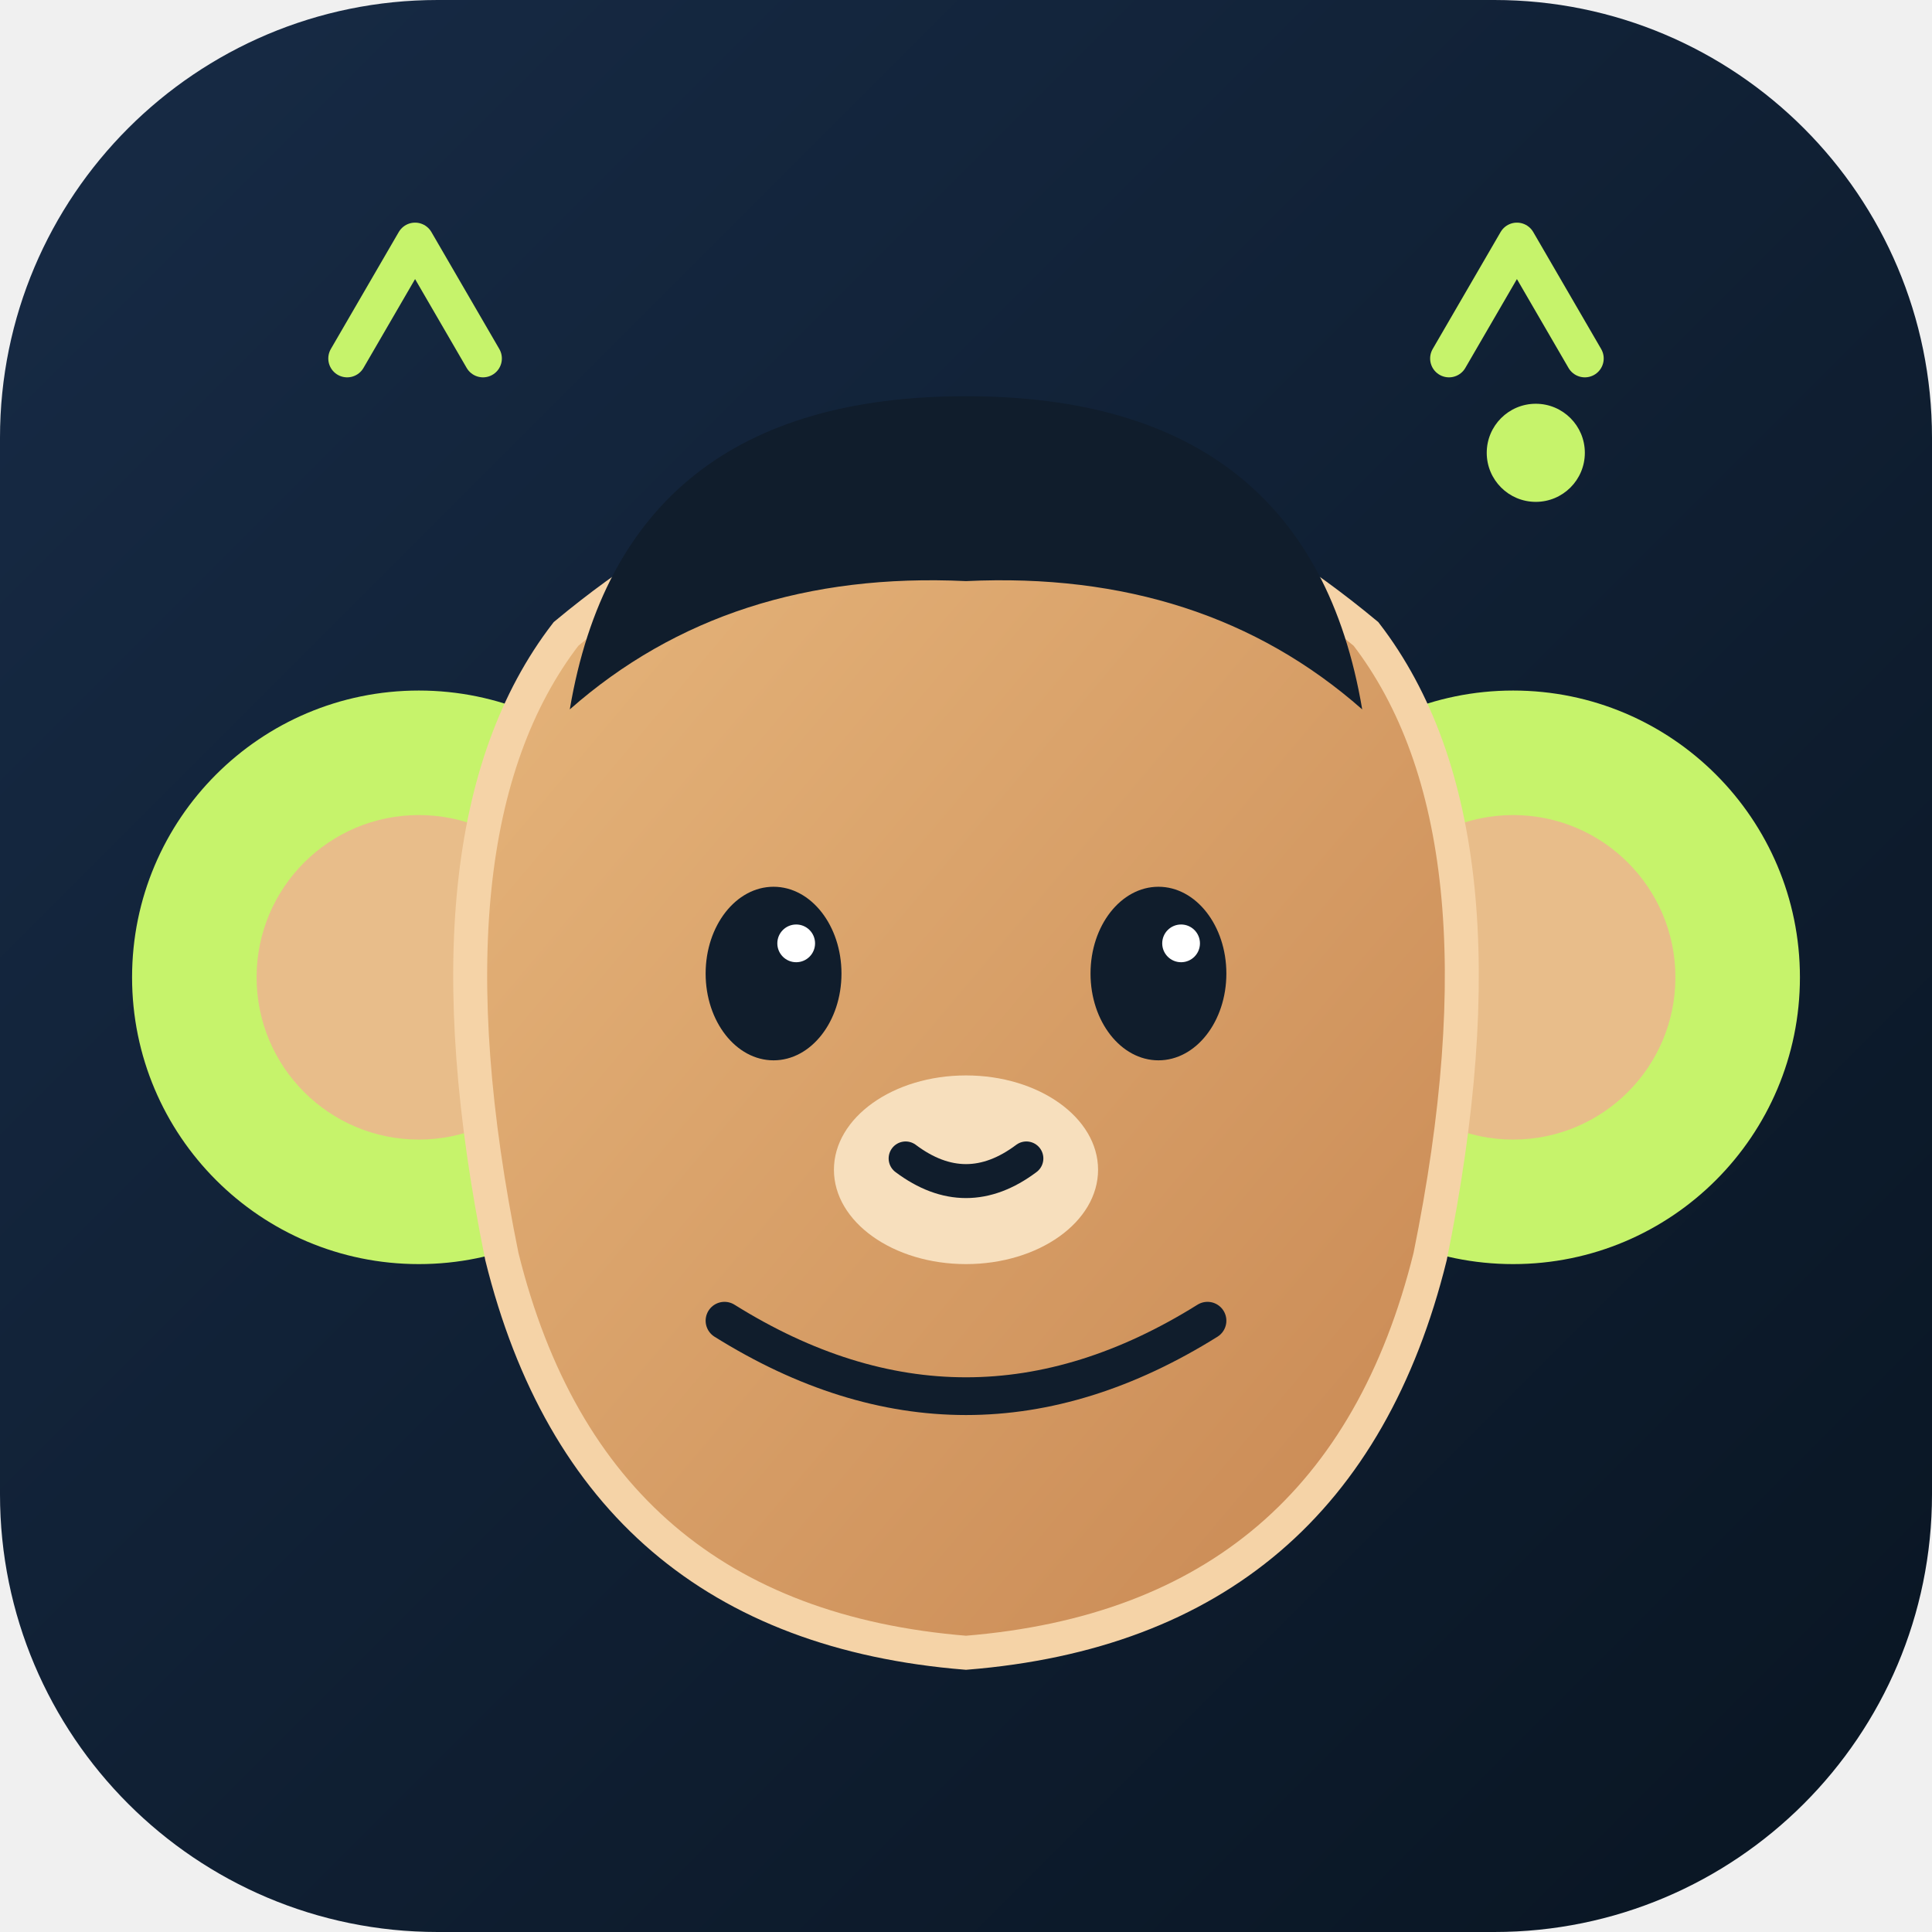
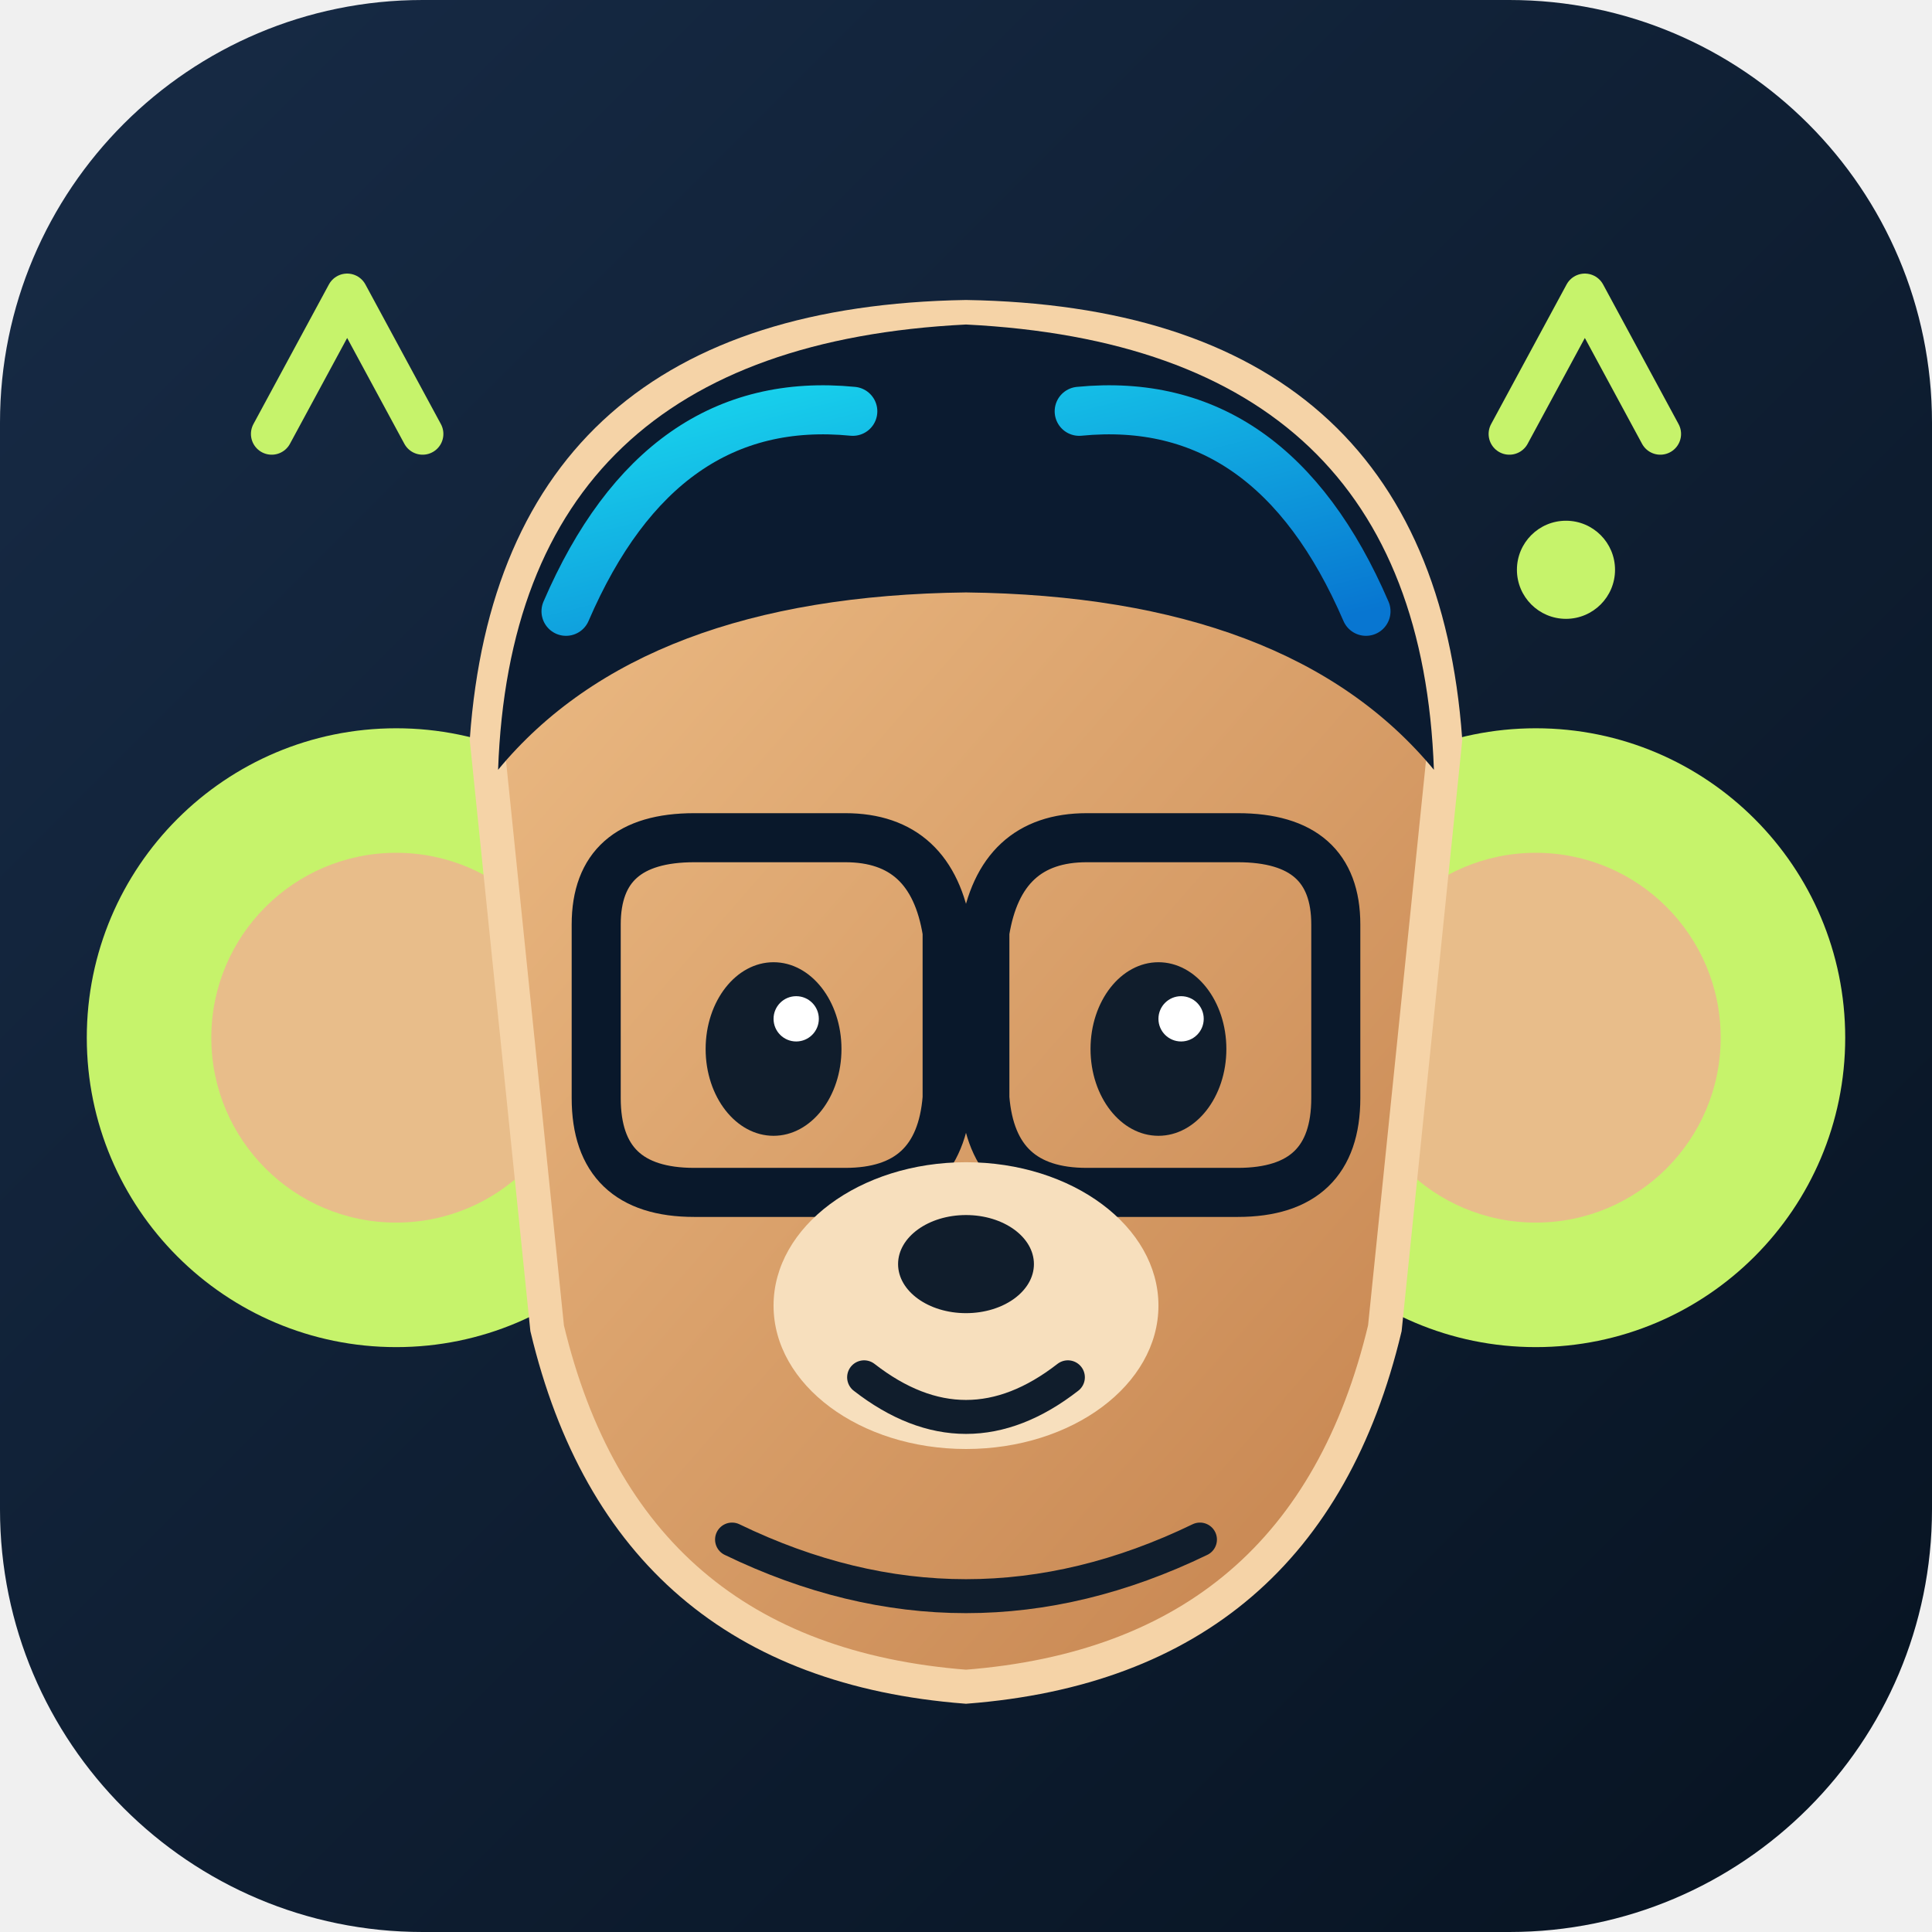
<svg xmlns="http://www.w3.org/2000/svg" viewBox="0 0 512 512" role="img" aria-labelledby="title desc">
  <defs>
-     <linearGradient id="bg" x1="0" y1="0" x2="1" y2="1">
+     <linearGradient id="bg" x2="1" y2="1">
      <stop stop-color="#172b46" />
-       <stop offset="1" stop-color="#091522" />
+       <stop offset="1" stop-color="#071321" />
    </linearGradient>
-     <linearGradient id="face" x1="0" y1="0" x2="1" y2="1">
-       <stop stop-color="#e7b77d" />
+     <linearGradient id="fur" x2=".8" y2="1">
+       <stop stop-color="#f0c18a" />
      <stop offset="1" stop-color="#c88752" />
    </linearGradient>
+     <linearGradient id="blue" x2="1" y2="1">
+       <stop stop-color="#19d7ee" />
+       <stop offset="1" stop-color="#0876d1" />
+     </linearGradient>
  </defs>
-   <rect width="512" height="512" rx="116" fill="url(#bg)" />
-   <circle cx="111" cy="259" r="76" fill="#c6f36b" />
-   <circle cx="401" cy="259" r="76" fill="#c6f36b" />
-   <circle cx="111" cy="259" r="43" fill="#e8bd8a" />
-   <circle cx="401" cy="259" r="43" fill="#e8bd8a" />
-   <path d="M150 168Q256 80 362 168Q402 220 379 333Q355 430 256 438Q157 430 133 333Q110 220 150 168Z" fill="url(#face)" stroke="#f5d3a7" stroke-width="9" />
-   <path d="M151 188Q165 105 256 105Q347 105 361 188Q319 151 256 154Q193 151 151 188Z" fill="#101d2c" />
-   <ellipse cx="205" cy="258" rx="18" ry="23" fill="#101d2c" />
-   <ellipse cx="307" cy="258" rx="18" ry="23" fill="#101d2c" />
-   <circle cx="211" cy="250" r="5" fill="#fff" />
-   <circle cx="313" cy="250" r="5" fill="#fff" />
-   <ellipse cx="256" cy="310" rx="35" ry="25" fill="#f7dfbd" />
-   <path d="M240 307Q256 319 272 307" fill="none" stroke="#101d2c" stroke-width="9" stroke-linecap="round" />
-   <path d="M192 350Q256 390 320 350" fill="none" stroke="#101d2c" stroke-width="10" stroke-linecap="round" />
-   <path d="M92 95L110 64L128 95M384 95L402 64L420 95" fill="none" stroke="#c6f36b" stroke-width="10" stroke-linecap="round" stroke-linejoin="round" />
-   <circle cx="407" cy="120" r="13" fill="#c6f36b" />
+   <rect width="512" height="512" rx="112" fill="url(#bg)" />
+   <circle cx="105" cy="275" r="82" fill="#c6f36b" />
+   <circle cx="407" cy="275" r="82" fill="#c6f36b" />
+   <circle cx="105" cy="275" r="49" fill="#e8bd8a" />
+   <circle cx="407" cy="275" r="49" fill="#e8bd8a" />
+   <path d="M129 196Q137 86 256 84Q375 86 383 196L367 352Q346 440 256 447Q166 440 145 352Z" fill="url(#fur)" stroke="#f5d3a7" stroke-width="9" />
+   <path d="M132 204Q136 92 256 86Q376 92 380 204Q342 158 256 157Q170 158 132 204Z" fill="#0b1b30" />
+   <path d="M150 162Q175 104 226 109M286 109Q337 104 362 162" fill="none" stroke="url(#blue)" stroke-width="13" stroke-linecap="round" />
+   <ellipse cx="205" cy="278" rx="18" ry="23" fill="#101d2c" />
+   <ellipse cx="307" cy="278" rx="18" ry="23" fill="#101d2c" />
+   <circle cx="211" cy="270" r="6" fill="#fff" />
+   <circle cx="313" cy="270" r="6" fill="#fff" />
+   <path d="M158 245Q158 222 184 222H224Q247 222 251 247V291Q249 316 224 316H184Q158 316 158 291Z" fill="none" stroke="#09182b" stroke-width="13" />
+   <path d="M261 247Q265 222 288 222H328Q354 222 354 245V291Q354 316 328 316H288Q263 316 261 291Z" fill="none" stroke="#09182b" stroke-width="13" />
+   <path d="M251 254Q256 247 261 254" fill="none" stroke="#09182b" stroke-width="12" stroke-linecap="round" />
+   <ellipse cx="256" cy="346" rx="51" ry="38" fill="#f7dfbd" />
+   <ellipse cx="256" cy="335" rx="18" ry="13" fill="#101d2c" />
+   <path d="M229 365Q256 386 283 365" fill="none" stroke="#101d2c" stroke-width="9" stroke-linecap="round" />
+   <path d="M194 408Q256 438 318 408" fill="none" stroke="#101d2c" stroke-width="9" stroke-linecap="round" />
+   <path d="M72 115L92 78L112 115M400 115L420 78L440 115" fill="none" stroke="#c6f36b" stroke-width="11" stroke-linecap="round" stroke-linejoin="round" />
+   <circle cx="415" cy="151" r="13" fill="#c6f36b" />
</svg>
